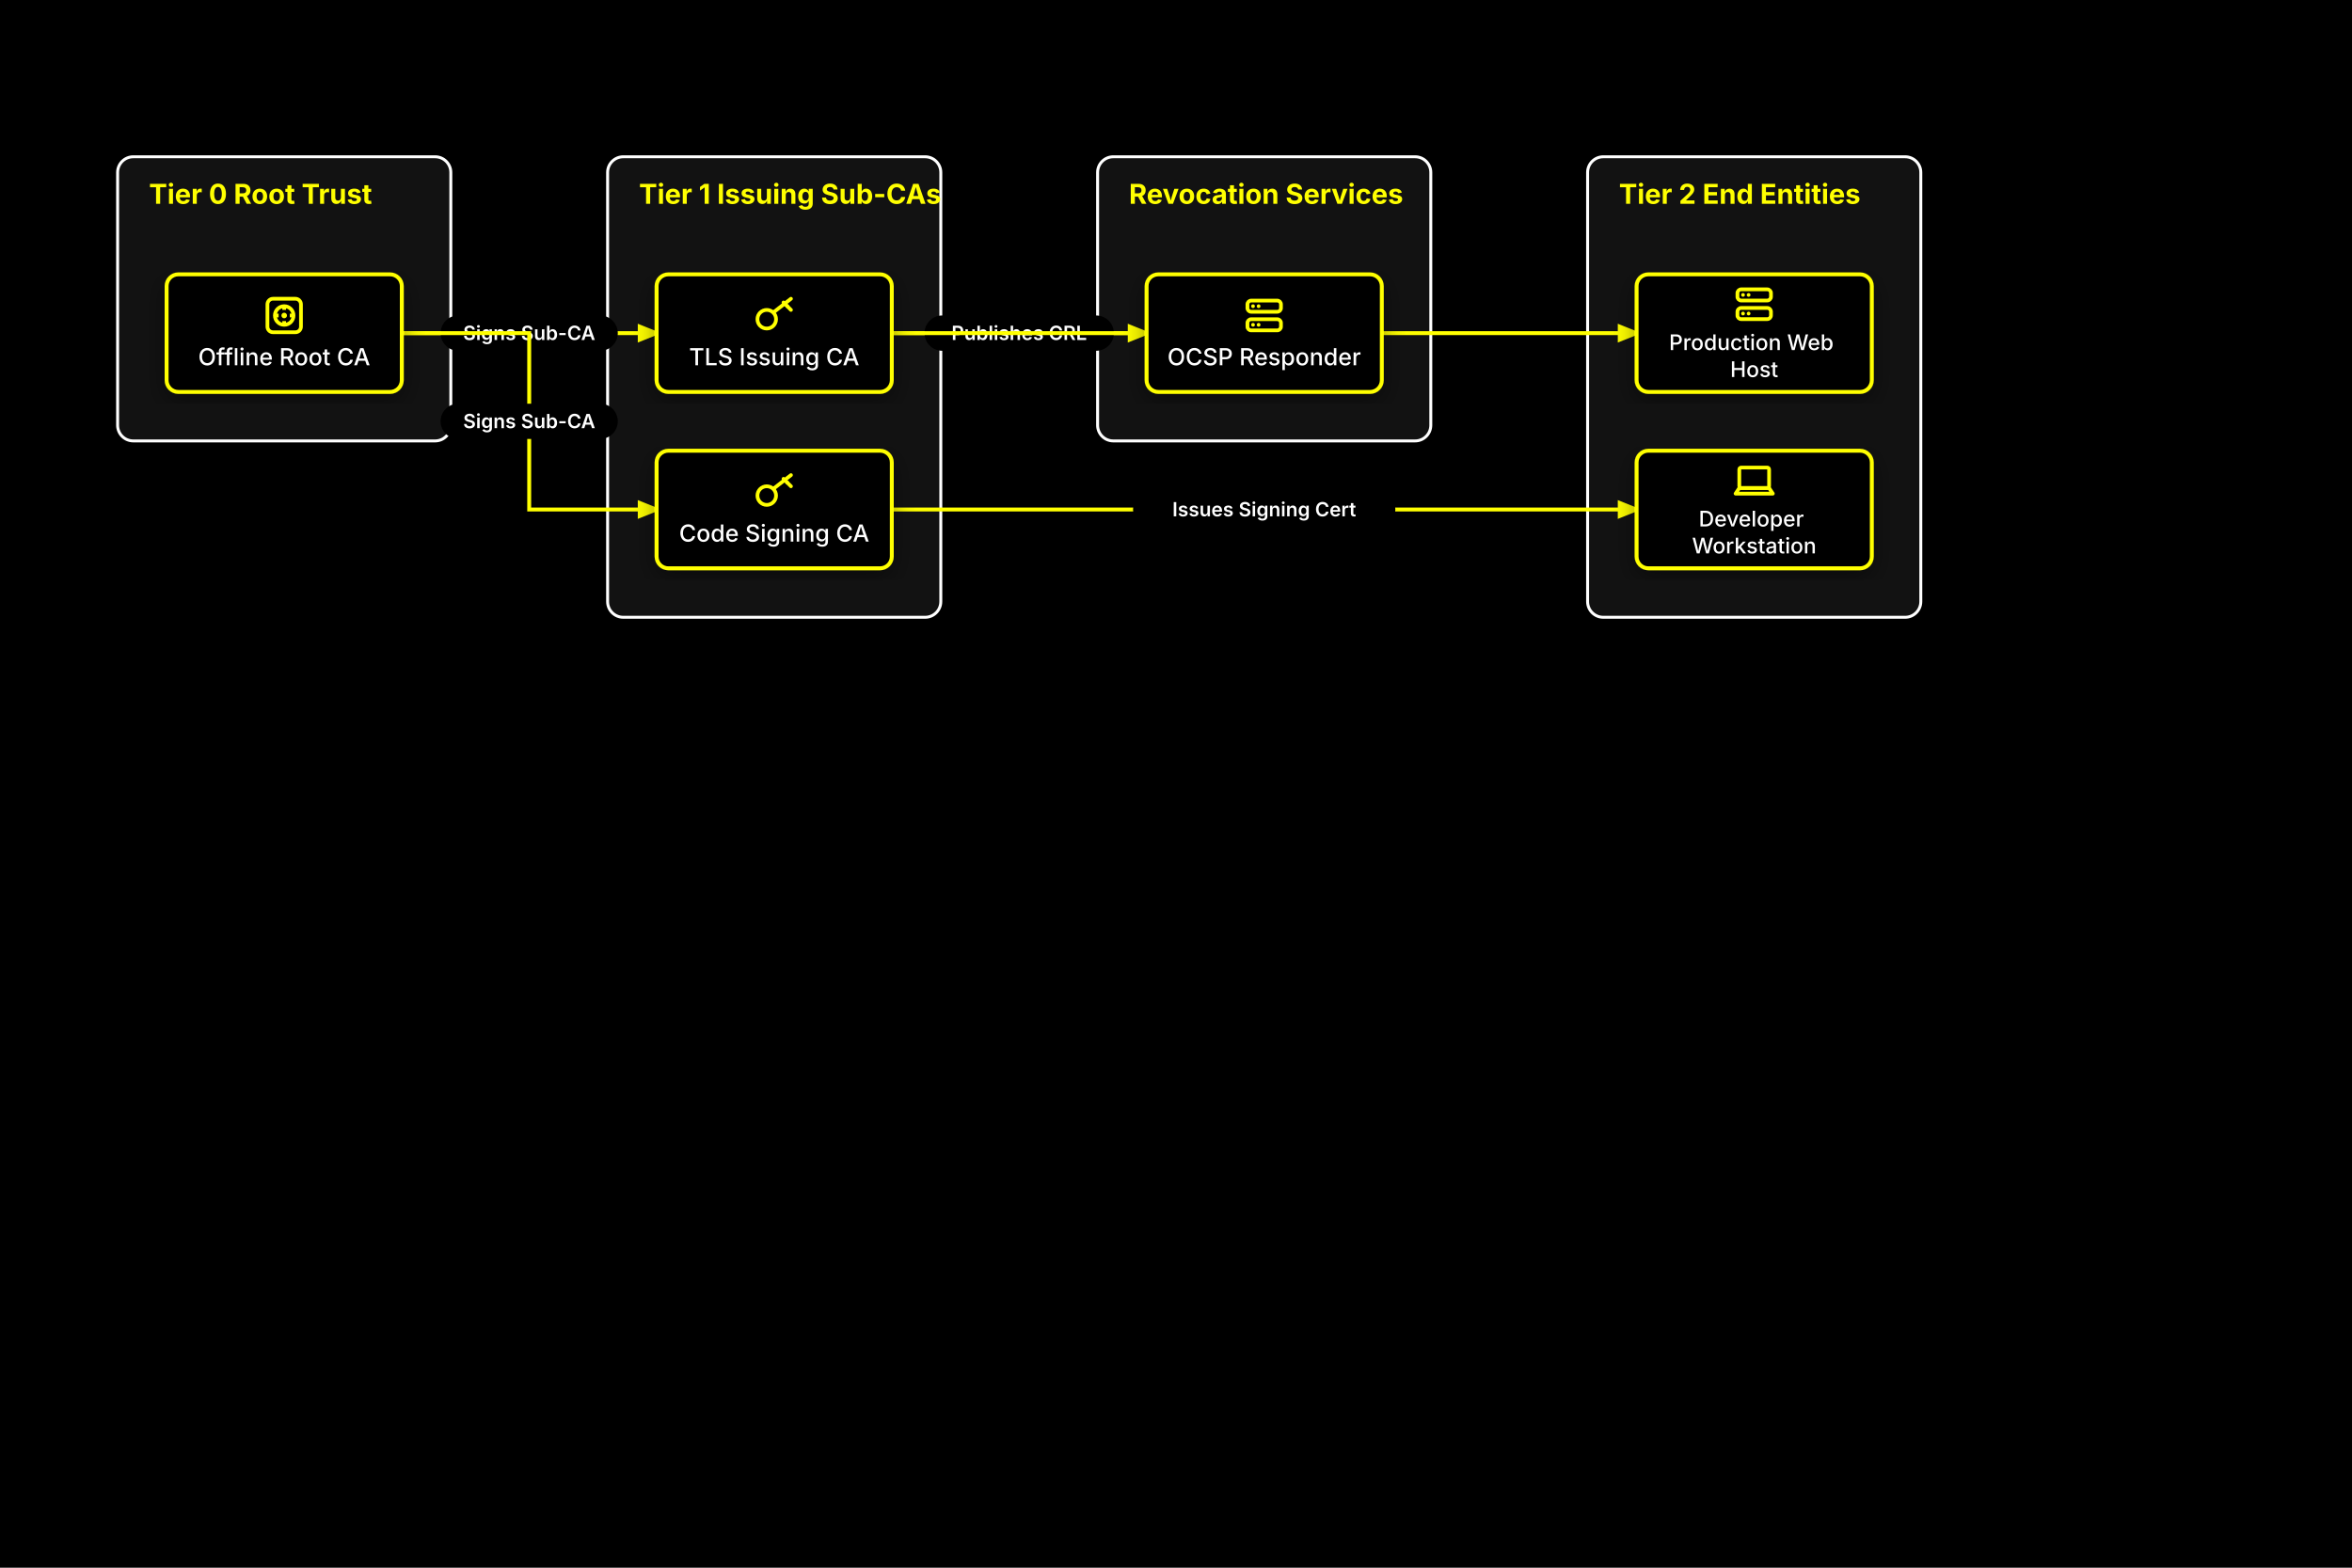
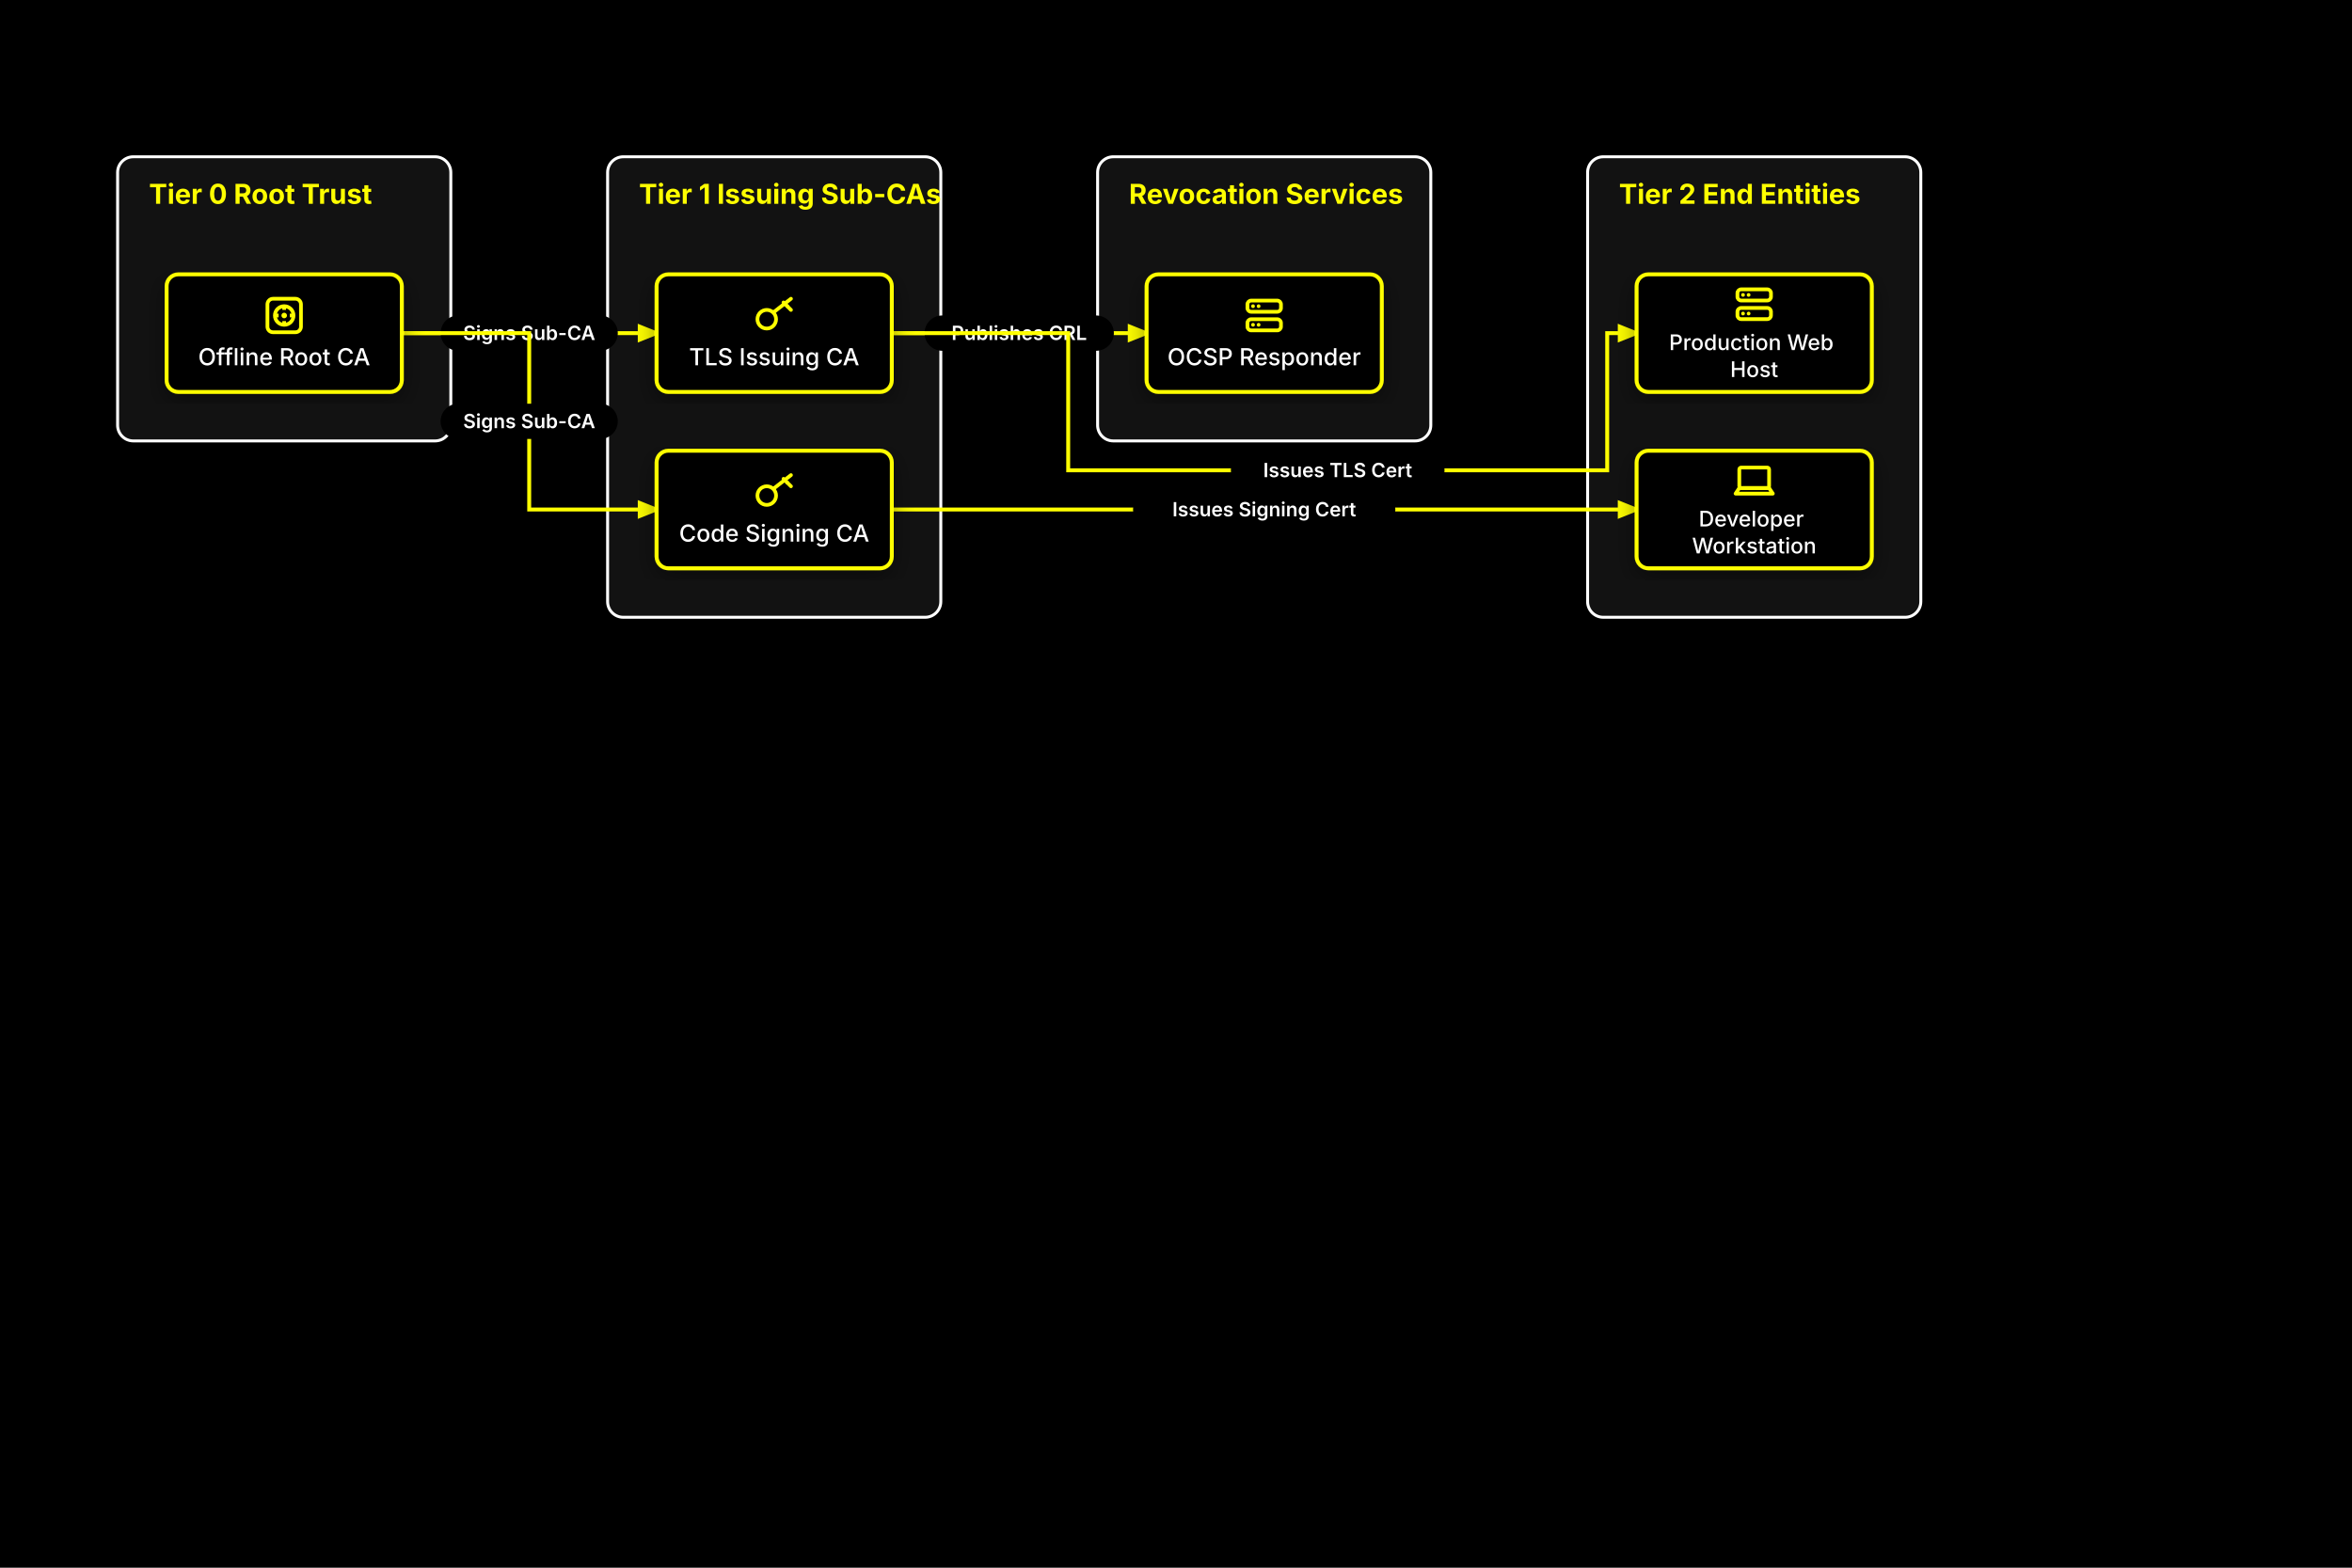
<svg xmlns="http://www.w3.org/2000/svg" viewBox="0 0 1200 800" width="1200" height="800">
  <defs>
    <marker id="arrow" viewBox="0 0 10 10" refX="8" refY="5" markerWidth="6" markerHeight="6" orient="auto-start-reverse">
      <path d="M 0 1 L 10 5 L 0 9 z" fill="#FFFF00" />
    </marker>
    <marker id="arrow-tail" viewBox="0 0 10 10" refX="2" refY="5" markerWidth="6" markerHeight="6" orient="auto">
      <path d="M 10 1 L 0 5 L 10 9 z" fill="#FFFF00" />
    </marker>
    <filter id="shadow" x="-10%" y="-10%" width="120%" height="120%">
      <feDropShadow dx="0" dy="4" stdDeviation="6" flood-color="#000000" flood-opacity="0.4" />
    </filter>
  </defs>
  <rect width="100%" height="100%" fill="#000000" />
  <g id="group_1">
    <rect x="60.0" y="80.0" width="170.0" height="145.0" rx="8" fill="#121212" stroke="#FFFFFF" stroke-width="1.5" />
    <text x="76.0" y="104.0" fill="#FFFF00" font-family="Inter, -apple-system, BlinkMacSystemFont, 'Segoe UI', Roboto, sans-serif" font-size="14" font-weight="bold">Tier 0 Root Trust</text>
  </g>
  <g id="group_2">
    <rect x="310.0" y="80.0" width="170.0" height="235.0" rx="8" fill="#121212" stroke="#FFFFFF" stroke-width="1.5" />
    <text x="326.0" y="104.0" fill="#FFFF00" font-family="Inter, -apple-system, BlinkMacSystemFont, 'Segoe UI', Roboto, sans-serif" font-size="14" font-weight="bold">Tier 1 Issuing Sub-CAs</text>
  </g>
  <g id="group_3">
    <rect x="560.0" y="80.0" width="170.0" height="145.0" rx="8" fill="#121212" stroke="#FFFFFF" stroke-width="1.5" />
    <text x="576.0" y="104.0" fill="#FFFF00" font-family="Inter, -apple-system, BlinkMacSystemFont, 'Segoe UI', Roboto, sans-serif" font-size="14" font-weight="bold">Revocation Services</text>
  </g>
  <g id="group_4">
    <rect x="810.0" y="80.0" width="170.0" height="235.0" rx="8" fill="#121212" stroke="#FFFFFF" stroke-width="1.5" />
    <text x="826.0" y="104.0" fill="#FFFF00" font-family="Inter, -apple-system, BlinkMacSystemFont, 'Segoe UI', Roboto, sans-serif" font-size="14" font-weight="bold">Tier 2 End Entities</text>
  </g>
  <path d="M 205.0 170.0 L 335.0 170.0" fill="none" stroke="#FFFF00" stroke-width="2" marker-end="url(#arrow)" />
  <g class="badge">
    <rect x="224.8" y="161.0" width="90.4" height="18.0" rx="9.0" fill="#000000" />
    <text x="270.0" y="173.5" fill="#FFFFFF" font-size="10.0" font-family="Inter, -apple-system, BlinkMacSystemFont, 'Segoe UI', Roboto, sans-serif" font-weight="600" text-anchor="middle">Signs Sub-CA</text>
  </g>
  <path d="M 205.0 170.0 L 270.0 170.0 L 270.0 260.0 L 335.0 260.0" fill="none" stroke="#FFFF00" stroke-width="2" marker-end="url(#arrow)" />
  <g class="badge">
    <rect x="224.8" y="206.0" width="90.4" height="18.0" rx="9.0" fill="#000000" />
    <text x="270.0" y="218.5" fill="#FFFFFF" font-size="10.0" font-family="Inter, -apple-system, BlinkMacSystemFont, 'Segoe UI', Roboto, sans-serif" font-weight="600" text-anchor="middle">Signs Sub-CA</text>
  </g>
  <path d="M 455.0 170.0 L 585.0 170.0" fill="none" stroke="#FFFF00" stroke-width="2" marker-end="url(#arrow)" />
  <g class="badge">
    <rect x="471.7" y="161.0" width="96.6" height="18.0" rx="9.0" fill="#000000" />
    <text x="520.0" y="173.5" fill="#FFFFFF" font-size="10.0" font-family="Inter, -apple-system, BlinkMacSystemFont, 'Segoe UI', Roboto, sans-serif" font-weight="600" text-anchor="middle">Publishes CRL</text>
  </g>
-   <path d="M 455.0 170.0 L 835.0 170.0" fill="none" stroke="#FFFF00" stroke-width="2" marker-end="url(#arrow)" />
+   <path d="M 455.0 170.0 L 545.0 170.0 L 545.0 240.0 L 820.0 240.0 L 820.0 170.0 L 835.0 170.0" fill="none" stroke="#FFFF00" stroke-width="2" marker-end="url(#arrow)" />
  <g class="badge">
-     <rect x="590.5" y="161.0" width="109.0" height="18.0" rx="9.0" fill="#000000" />
-     <text x="645.0" y="173.5" fill="#FFFFFF" font-size="10.0" font-family="Inter, -apple-system, BlinkMacSystemFont, 'Segoe UI', Roboto, sans-serif" font-weight="600" text-anchor="middle">Issues TLS Cert</text>
+     <rect x="628.0" y="231.0" width="109.0" height="18.0" rx="9.0" fill="#000000" />
+     <text x="682.5" y="243.5" fill="#FFFFFF" font-size="10.0" font-family="Inter, -apple-system, BlinkMacSystemFont, 'Segoe UI', Roboto, sans-serif" font-weight="600" text-anchor="middle">Issues TLS Cert</text>
  </g>
  <path d="M 455.0 260.0 L 835.0 260.0" fill="none" stroke="#FFFF00" stroke-width="2" marker-end="url(#arrow)" />
  <g class="badge">
    <rect x="578.1" y="251.0" width="133.8" height="18.0" rx="9.0" fill="#000000" />
    <text x="645.0" y="263.5" fill="#FFFFFF" font-size="10.0" font-family="Inter, -apple-system, BlinkMacSystemFont, 'Segoe UI', Roboto, sans-serif" font-weight="600" text-anchor="middle">Issues Signing Cert</text>
  </g>
  <g id="root_ca" filter="url(#shadow)">
    <rect x="85.0" y="140.0" width="120.0" height="60.0" rx="6.0" fill="#000000" stroke="#FFFF00" stroke-width="2.0" />
    <g class="icon icon-vault" transform="translate(133.6, 149.6) scale(0.95)">
      <rect x="3" y="3" width="18" height="18" rx="3" fill="none" stroke="#FFFF00" stroke-width="2.0" />
      <circle cx="12" cy="12" r="5" fill="none" stroke="#FFFF00" stroke-width="2.0" />
      <line x1="12" y1="7" x2="12" y2="9" stroke="#FFFF00" stroke-width="2.0" />
      <line x1="12" y1="15" x2="12" y2="17" stroke="#FFFF00" stroke-width="2.0" />
      <line x1="7" y1="12" x2="9" y2="12" stroke="#FFFF00" stroke-width="2.0" />
      <line x1="15" y1="12" x2="17" y2="12" stroke="#FFFF00" stroke-width="2.0" />
      <circle cx="12" cy="12" r="1.5" fill="#FFFF00" />
    </g>
    <text x="145.0" y="186.4" text-anchor="middle" fill="#FFFFFF" font-family="Inter, -apple-system, BlinkMacSystemFont, 'Segoe UI', Roboto, sans-serif" font-size="12" font-weight="500">Offline Root CA</text>
  </g>
  <g id="tls_ca" filter="url(#shadow)">
    <rect x="335.0" y="140.0" width="120.0" height="60.0" rx="6.0" fill="#000000" stroke="#FFFF00" stroke-width="2.0" />
    <g class="icon icon-key" transform="translate(383.6, 149.6) scale(0.95)">
      <circle cx="8" cy="14" r="5" fill="none" stroke="#FFFF00" stroke-width="2.0" />
      <line x1="12" y1="10" x2="21" y2="3" stroke="#FFFF00" stroke-width="2.0" stroke-linecap="round" />
      <line x1="17" y1="5" x2="19" y2="7" stroke="#FFFF00" stroke-width="2.0" stroke-linecap="round" />
      <line x1="19" y1="7" x2="21" y2="9" stroke="#FFFF00" stroke-width="2.0" stroke-linecap="round" />
    </g>
    <text x="395.0" y="186.4" text-anchor="middle" fill="#FFFFFF" font-family="Inter, -apple-system, BlinkMacSystemFont, 'Segoe UI', Roboto, sans-serif" font-size="12" font-weight="500">TLS Issuing CA</text>
  </g>
  <g id="code_ca" filter="url(#shadow)">
    <rect x="335.0" y="230.0" width="120.0" height="60.0" rx="6.0" fill="#000000" stroke="#FFFF00" stroke-width="2.0" />
    <g class="icon icon-key" transform="translate(383.6, 239.6) scale(0.95)">
      <circle cx="8" cy="14" r="5" fill="none" stroke="#FFFF00" stroke-width="2.0" />
      <line x1="12" y1="10" x2="21" y2="3" stroke="#FFFF00" stroke-width="2.0" stroke-linecap="round" />
      <line x1="17" y1="5" x2="19" y2="7" stroke="#FFFF00" stroke-width="2.0" stroke-linecap="round" />
      <line x1="19" y1="7" x2="21" y2="9" stroke="#FFFF00" stroke-width="2.0" stroke-linecap="round" />
    </g>
    <text x="395.0" y="276.4" text-anchor="middle" fill="#FFFFFF" font-family="Inter, -apple-system, BlinkMacSystemFont, 'Segoe UI', Roboto, sans-serif" font-size="12" font-weight="500">Code Signing CA</text>
  </g>
  <g id="ocsp" filter="url(#shadow)">
    <rect x="585.0" y="140.0" width="120.0" height="60.0" rx="6.0" fill="#000000" stroke="#FFFF00" stroke-width="2.0" />
    <g class="icon icon-server" transform="translate(633.6, 149.6) scale(0.95)">
      <rect x="3" y="4" width="18" height="6" rx="2" fill="none" stroke="#FFFF00" stroke-width="2.0" />
      <rect x="3" y="14" width="18" height="6" rx="2" fill="none" stroke="#FFFF00" stroke-width="2.0" />
      <circle cx="6" cy="7" r="1" fill="#FFFF00" />
      <circle cx="9" cy="7" r="1" fill="#FFFF00" />
      <circle cx="6" cy="17" r="1" fill="#FFFF00" />
      <circle cx="9" cy="17" r="1" fill="#FFFF00" />
    </g>
    <text x="645.0" y="186.4" text-anchor="middle" fill="#FFFFFF" font-family="Inter, -apple-system, BlinkMacSystemFont, 'Segoe UI', Roboto, sans-serif" font-size="12" font-weight="500">OCSP Responder</text>
  </g>
  <g id="web_svr" filter="url(#shadow)">
    <rect x="835.0" y="140.0" width="120.0" height="60.0" rx="6.0" fill="#000000" stroke="#FFFF00" stroke-width="2.0" />
    <g class="icon icon-server" transform="translate(883.6, 143.85) scale(0.95)">
      <rect x="3" y="4" width="18" height="6" rx="2" fill="none" stroke="#FFFF00" stroke-width="2.0" />
      <rect x="3" y="14" width="18" height="6" rx="2" fill="none" stroke="#FFFF00" stroke-width="2.0" />
      <circle cx="6" cy="7" r="1" fill="#FFFF00" />
      <circle cx="9" cy="7" r="1" fill="#FFFF00" />
      <circle cx="6" cy="17" r="1" fill="#FFFF00" />
      <circle cx="9" cy="17" r="1" fill="#FFFF00" />
    </g>
    <text x="895.0" y="178.65" text-anchor="middle" fill="#FFFFFF" font-family="Inter, -apple-system, BlinkMacSystemFont, 'Segoe UI', Roboto, sans-serif" font-size="11.0" font-weight="500">
      <tspan x="895.0" dy="0">Production Web</tspan>
      <tspan x="895.0" dy="13.75">Host</tspan>
    </text>
  </g>
  <g id="dev_ws" filter="url(#shadow)">
    <rect x="835.0" y="230.0" width="120.0" height="60.0" rx="6.0" fill="#000000" stroke="#FFFF00" stroke-width="2.0" />
    <g class="icon icon-laptop" transform="translate(883.6, 233.85) scale(0.95)">
      <rect x="4" y="5" width="16" height="11" rx="1" fill="none" stroke="#FFFF00" stroke-width="2.0" />
      <path d="M 2 19 H 22 L 20 16 H 4 Z" fill="none" stroke="#FFFF00" stroke-width="2.0" stroke-linejoin="round" />
    </g>
    <text x="895.0" y="268.65" text-anchor="middle" fill="#FFFFFF" font-family="Inter, -apple-system, BlinkMacSystemFont, 'Segoe UI', Roboto, sans-serif" font-size="11.0" font-weight="500">
      <tspan x="895.0" dy="0">Developer</tspan>
      <tspan x="895.0" dy="13.75">Workstation</tspan>
    </text>
  </g>
</svg>
